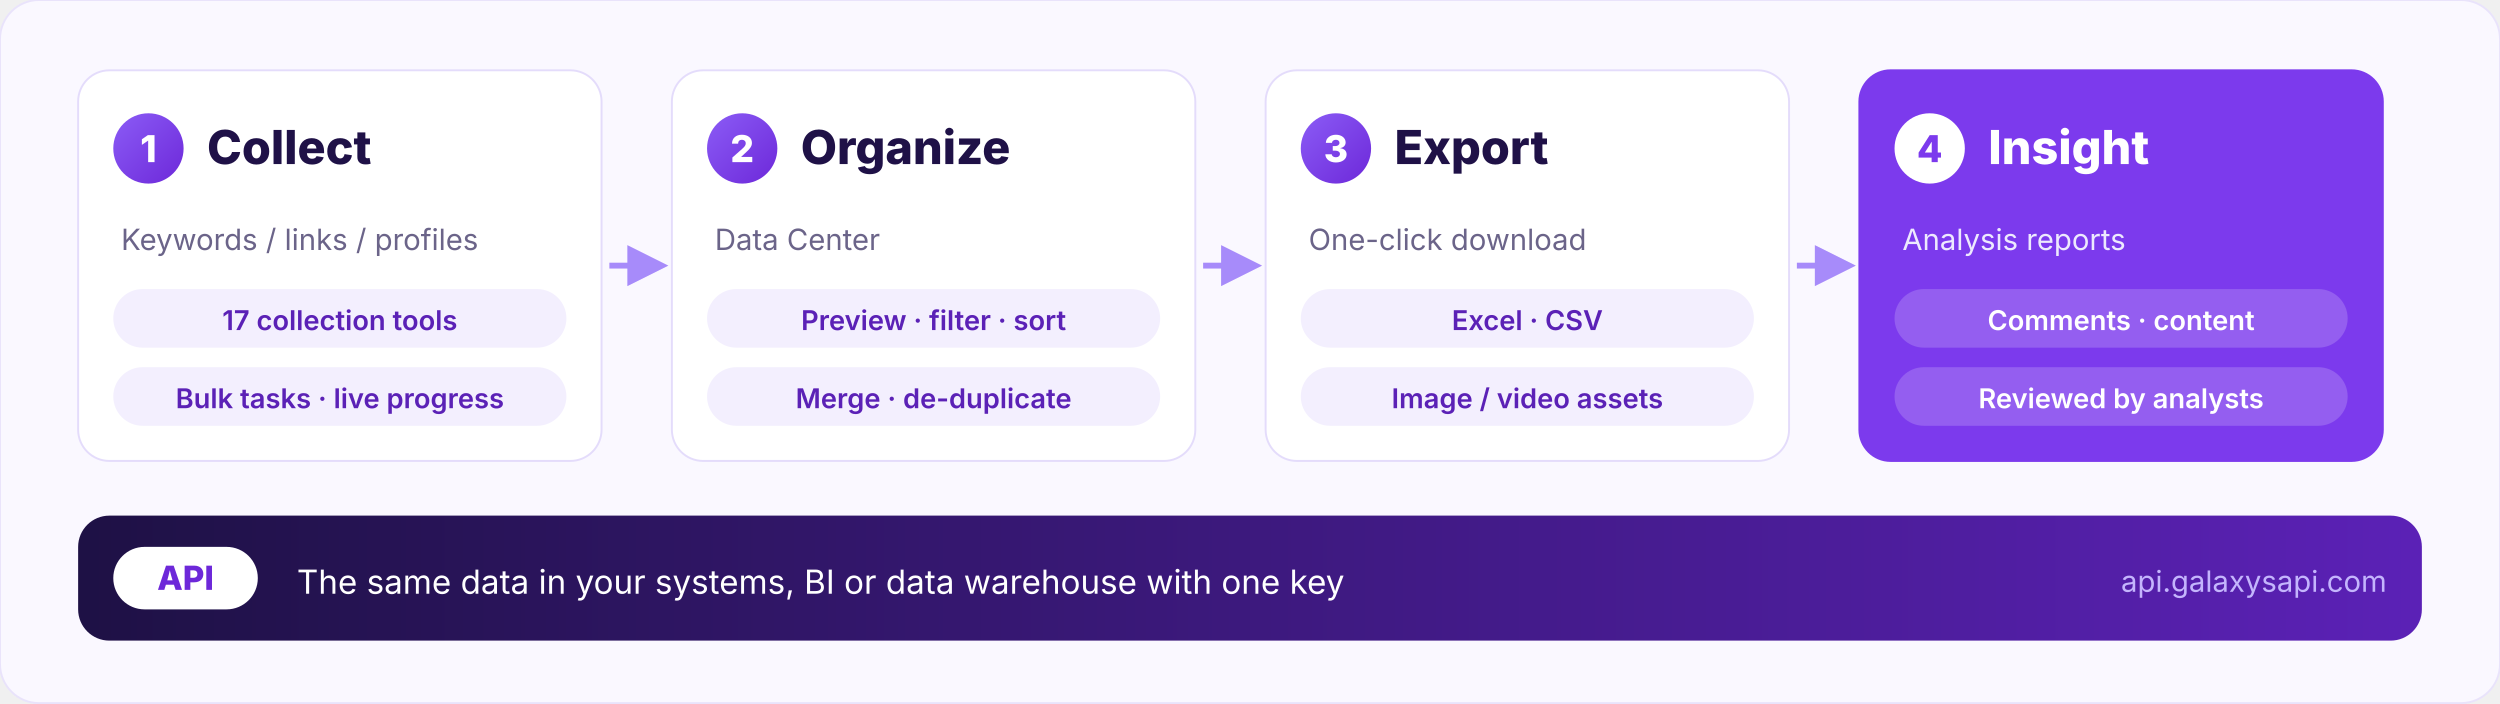
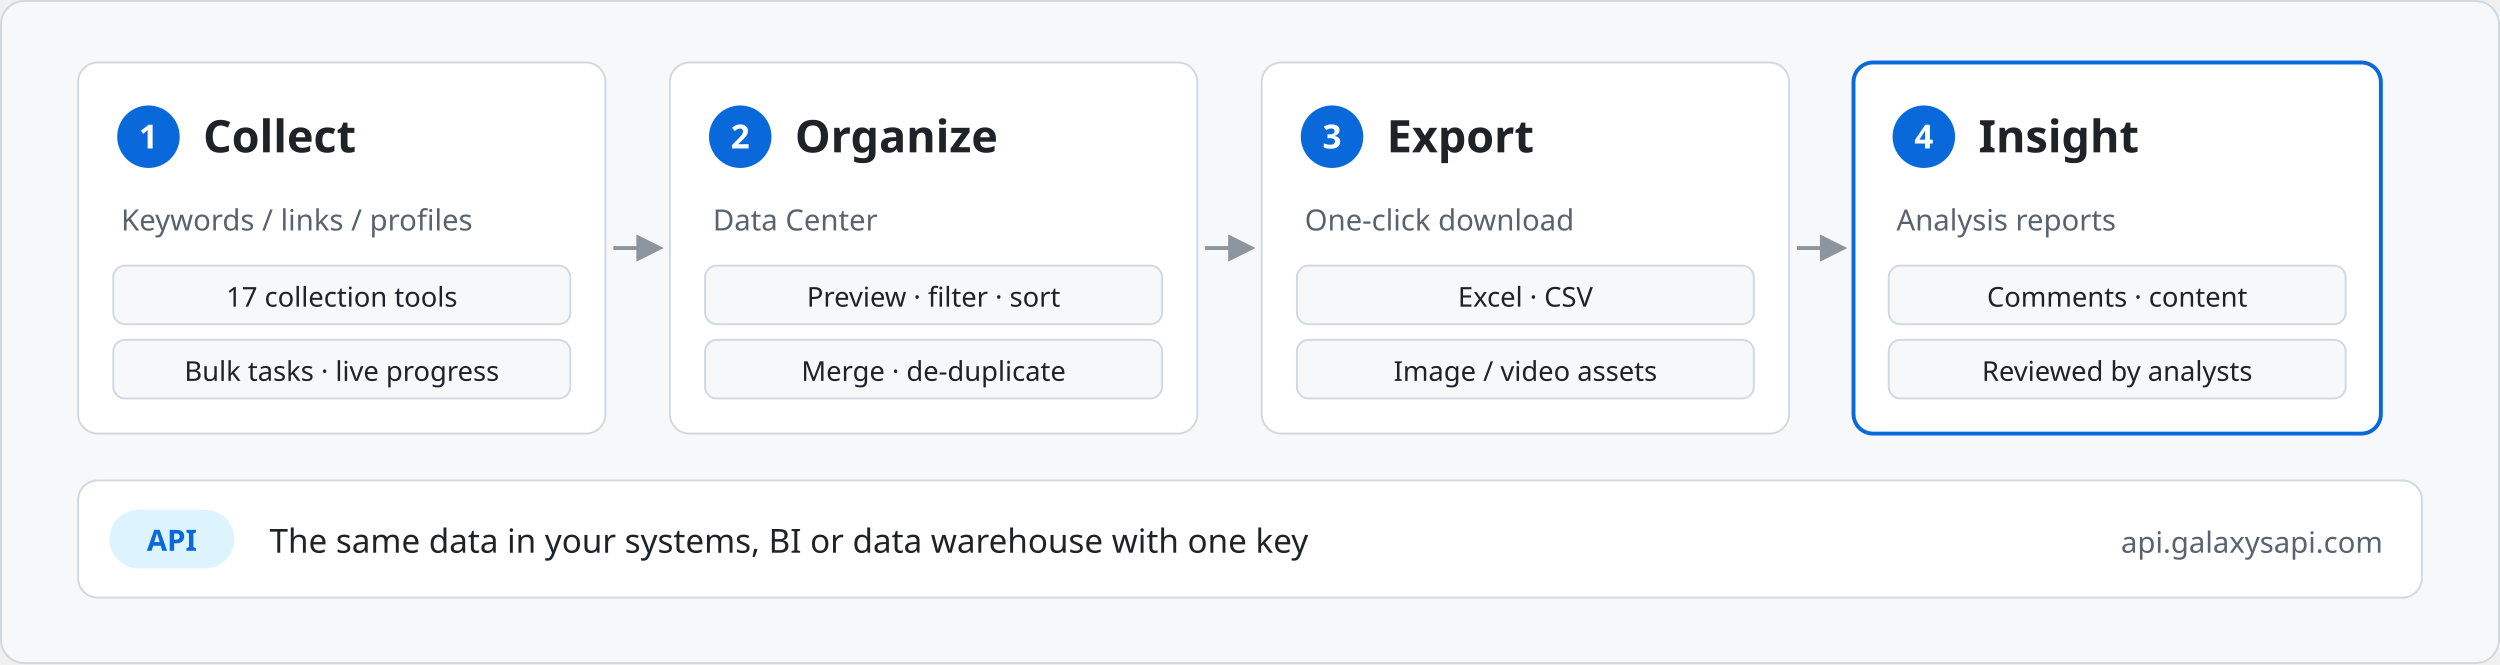
- <svg xmlns="http://www.w3.org/2000/svg" width="1280" height="360" viewBox="0 0 1280 360" role="img" aria-label="From collection to insight: the Galaxy API workflow">
+ <svg xmlns="http://www.w3.org/2000/svg" width="1280" height="340" viewBox="0 0 1280 340" role="img" aria-label="From collection to insight: the Galaxy API workflow">
  <defs>
-     <linearGradient id="n" x1="0" y1="0" x2="1" y2="1">
-       <stop stop-color="#8b5cf6" />
-       <stop offset="1" stop-color="#6d28d9" />
-     </linearGradient>
-     <linearGradient id="api" x1="0" y1="0" x2="1" y2="0">
-       <stop stop-color="#1e1145" />
-       <stop offset="1" stop-color="#5b21b6" />
-     </linearGradient>
    <marker id="a" viewBox="0 0 10 10" refX="8" refY="5" markerWidth="7" markerHeight="7" orient="auto">
-       <path d="M0 0L10 5L0 10z" fill="#a78bfa" />
+       <path d="M0 0L10 5L0 10z" fill="#8c959f" />
    </marker>
  </defs>
-   <rect width="1280" height="360" rx="20" fill="#faf8ff" stroke="#e9e3fb" />
-   <g font-family="Inter,'PingFang SC','Noto Sans CJK SC','Microsoft YaHei',Arial,sans-serif">
-     <rect x="40" y="36" width="268" height="200" rx="16" fill="#ffffff" stroke="#e4dcfb" />
-     <circle cx="76" cy="76" r="18" fill="url(#n)" />
-     <text x="76" y="83" text-anchor="middle" font-size="19" font-weight="800" fill="#ffffff">1</text>
-     <text x="106" y="84" font-size="24" font-weight="800" fill="#1f1147">Collect</text>
-     <text x="62" y="128" font-size="15" fill="#6b6489">Keywords / links / profiles</text>
-     <rect x="58" y="148" width="232" height="30" rx="15" fill="#f3effe" fill-opacity="1" />
-     <text x="174.0" y="169" text-anchor="middle" font-size="14" font-weight="600" fill="#5b21b6">17 collection tools</text>
-     <rect x="58" y="188" width="232" height="30" rx="15" fill="#f3effe" fill-opacity="1" />
-     <text x="174.0" y="209" text-anchor="middle" font-size="14" font-weight="600" fill="#5b21b6">Bulk tasks · live progress</text>
-     <line x1="312" y1="136.0" x2="338" y2="136.0" stroke="#a78bfa" stroke-width="3" marker-end="url(#a)" />
-     <rect x="344" y="36" width="268" height="200" rx="16" fill="#ffffff" stroke="#e4dcfb" />
-     <circle cx="380" cy="76" r="18" fill="url(#n)" />
-     <text x="380" y="83" text-anchor="middle" font-size="19" font-weight="800" fill="#ffffff">2</text>
-     <text x="410" y="84" font-size="24" font-weight="800" fill="#1f1147">Organize</text>
-     <text x="366" y="128" font-size="15" fill="#6b6489">Data Center</text>
-     <rect x="362" y="148" width="232" height="30" rx="15" fill="#f3effe" fill-opacity="1" />
-     <text x="478.0" y="169" text-anchor="middle" font-size="14" font-weight="600" fill="#5b21b6">Preview · filter · sort</text>
-     <rect x="362" y="188" width="232" height="30" rx="15" fill="#f3effe" fill-opacity="1" />
-     <text x="478.0" y="209" text-anchor="middle" font-size="14" font-weight="600" fill="#5b21b6">Merge · de-duplicate</text>
-     <line x1="616" y1="136.0" x2="642" y2="136.0" stroke="#a78bfa" stroke-width="3" marker-end="url(#a)" />
-     <rect x="648" y="36" width="268" height="200" rx="16" fill="#ffffff" stroke="#e4dcfb" />
-     <circle cx="684" cy="76" r="18" fill="url(#n)" />
-     <text x="684" y="83" text-anchor="middle" font-size="19" font-weight="800" fill="#ffffff">3</text>
-     <text x="714" y="84" font-size="24" font-weight="800" fill="#1f1147">Export</text>
-     <text x="670" y="128" font-size="15" fill="#6b6489">One-click download</text>
-     <rect x="666" y="148" width="232" height="30" rx="15" fill="#f3effe" fill-opacity="1" />
-     <text x="782.0" y="169" text-anchor="middle" font-size="14" font-weight="600" fill="#5b21b6">Excel · CSV</text>
-     <rect x="666" y="188" width="232" height="30" rx="15" fill="#f3effe" fill-opacity="1" />
-     <text x="782.0" y="209" text-anchor="middle" font-size="14" font-weight="600" fill="#5b21b6">Image / video assets</text>
-     <line x1="920" y1="136.0" x2="946" y2="136.0" stroke="#a78bfa" stroke-width="3" marker-end="url(#a)" />
-     <rect x="952" y="36" width="268" height="200" rx="16" fill="#7c3aed" stroke="#7c3aed" />
-     <circle cx="988" cy="76" r="18" fill="#ffffff" />
-     <text x="988" y="83" text-anchor="middle" font-size="19" font-weight="800" fill="#7c3aed">4</text>
-     <text x="1018" y="84" font-size="24" font-weight="800" fill="#ffffff">Insight</text>
-     <text x="974" y="128" font-size="15" fill="#ede9fe">Analysis reports</text>
-     <rect x="970" y="148" width="232" height="30" rx="15" fill="#ffffff" fill-opacity=".18" />
-     <text x="1086.0" y="169" text-anchor="middle" font-size="14" font-weight="600" fill="#ffffff">Comments · content</text>
-     <rect x="970" y="188" width="232" height="30" rx="15" fill="#ffffff" fill-opacity=".18" />
-     <text x="1086.0" y="209" text-anchor="middle" font-size="14" font-weight="600" fill="#ffffff">Reviewed by analysts</text>
-     <rect x="40" y="264" width="1200" height="64" rx="16" fill="url(#api)" />
-     <rect x="58" y="280" width="74" height="32" rx="16" fill="#ffffff" />
-     <text x="95" y="302" text-anchor="middle" font-size="17" font-weight="800" fill="#6d28d9">API</text>
-     <text x="152" y="304" font-size="17" fill="#ffffff">The same data in your systems, BI or data warehouse with one key</text>
-     <text x="1222" y="303" text-anchor="end" font-size="15" fill="#c4b5fd">api.galaxysapi.com</text>
+   <rect x=".5" y=".5" width="1279" height="339" rx="12" fill="#f6f8fa" stroke="#d1d9e0" />
+   <g font-family="-apple-system,BlinkMacSystemFont,'Segoe UI','Noto Sans','PingFang SC','Microsoft YaHei',Helvetica,Arial,sans-serif">
+     <rect x="40" y="32" width="270" height="190" rx="10" fill="#ffffff" stroke="#d1d9e0" stroke-width="1" />
+     <circle cx="76" cy="70" r="16" fill="#0969da" />
+     <text x="76" y="76" text-anchor="middle" font-size="17" font-weight="700" fill="#ffffff">1</text>
+     <text x="104" y="78" font-size="23" font-weight="700" fill="#1f2328">Collect</text>
+     <text x="62" y="118" font-size="15" fill="#59636e">Keywords / links / profiles</text>
+     <rect x="58" y="136" width="234" height="30" rx="6" fill="#f6f8fa" stroke="#d1d9e0" />
+     <text x="175.0" y="157" text-anchor="middle" font-size="14" fill="#1f2328">17 collection tools</text>
+     <rect x="58" y="174" width="234" height="30" rx="6" fill="#f6f8fa" stroke="#d1d9e0" />
+     <text x="175.0" y="195" text-anchor="middle" font-size="14" fill="#1f2328">Bulk tasks · live progress</text>
+     <line x1="314" y1="127.0" x2="337" y2="127.0" stroke="#8c959f" stroke-width="2" marker-end="url(#a)" />
+     <rect x="343" y="32" width="270" height="190" rx="10" fill="#ffffff" stroke="#d1d9e0" stroke-width="1" />
+     <circle cx="379" cy="70" r="16" fill="#0969da" />
+     <text x="379" y="76" text-anchor="middle" font-size="17" font-weight="700" fill="#ffffff">2</text>
+     <text x="407" y="78" font-size="23" font-weight="700" fill="#1f2328">Organize</text>
+     <text x="365" y="118" font-size="15" fill="#59636e">Data Center</text>
+     <rect x="361" y="136" width="234" height="30" rx="6" fill="#f6f8fa" stroke="#d1d9e0" />
+     <text x="478.0" y="157" text-anchor="middle" font-size="14" fill="#1f2328">Preview · filter · sort</text>
+     <rect x="361" y="174" width="234" height="30" rx="6" fill="#f6f8fa" stroke="#d1d9e0" />
+     <text x="478.0" y="195" text-anchor="middle" font-size="14" fill="#1f2328">Merge · de-duplicate</text>
+     <line x1="617" y1="127.0" x2="640" y2="127.0" stroke="#8c959f" stroke-width="2" marker-end="url(#a)" />
+     <rect x="646" y="32" width="270" height="190" rx="10" fill="#ffffff" stroke="#d1d9e0" stroke-width="1" />
+     <circle cx="682" cy="70" r="16" fill="#0969da" />
+     <text x="682" y="76" text-anchor="middle" font-size="17" font-weight="700" fill="#ffffff">3</text>
+     <text x="710" y="78" font-size="23" font-weight="700" fill="#1f2328">Export</text>
+     <text x="668" y="118" font-size="15" fill="#59636e">One-click download</text>
+     <rect x="664" y="136" width="234" height="30" rx="6" fill="#f6f8fa" stroke="#d1d9e0" />
+     <text x="781.0" y="157" text-anchor="middle" font-size="14" fill="#1f2328">Excel · CSV</text>
+     <rect x="664" y="174" width="234" height="30" rx="6" fill="#f6f8fa" stroke="#d1d9e0" />
+     <text x="781.0" y="195" text-anchor="middle" font-size="14" fill="#1f2328">Image / video assets</text>
+     <line x1="920" y1="127.0" x2="943" y2="127.0" stroke="#8c959f" stroke-width="2" marker-end="url(#a)" />
+     <rect x="949" y="32" width="270" height="190" rx="10" fill="#ffffff" stroke="#0969da" stroke-width="2" />
+     <circle cx="985" cy="70" r="16" fill="#0969da" />
+     <text x="985" y="76" text-anchor="middle" font-size="17" font-weight="700" fill="#ffffff">4</text>
+     <text x="1013" y="78" font-size="23" font-weight="700" fill="#1f2328">Insight</text>
+     <text x="971" y="118" font-size="15" fill="#59636e">Analysis reports</text>
+     <rect x="967" y="136" width="234" height="30" rx="6" fill="#f6f8fa" stroke="#d1d9e0" />
+     <text x="1084.0" y="157" text-anchor="middle" font-size="14" fill="#1f2328">Comments · content</text>
+     <rect x="967" y="174" width="234" height="30" rx="6" fill="#f6f8fa" stroke="#d1d9e0" />
+     <text x="1084.0" y="195" text-anchor="middle" font-size="14" fill="#1f2328">Reviewed by analysts</text>
+     <rect x="40" y="246" width="1200" height="60" rx="10" fill="#ffffff" stroke="#d1d9e0" />
+     <rect x="56" y="261" width="64" height="30" rx="15" fill="#ddf4ff" />
+     <text x="88" y="282" text-anchor="middle" font-size="15" font-weight="700" fill="#0969da">API</text>
+     <text x="138" y="283" font-size="17" fill="#1f2328">The same data in your systems, BI or data warehouse with one key</text>
+     <text x="1220" y="283" text-anchor="end" font-size="15" fill="#59636e">api.galaxysapi.com</text>
  </g>
</svg>
